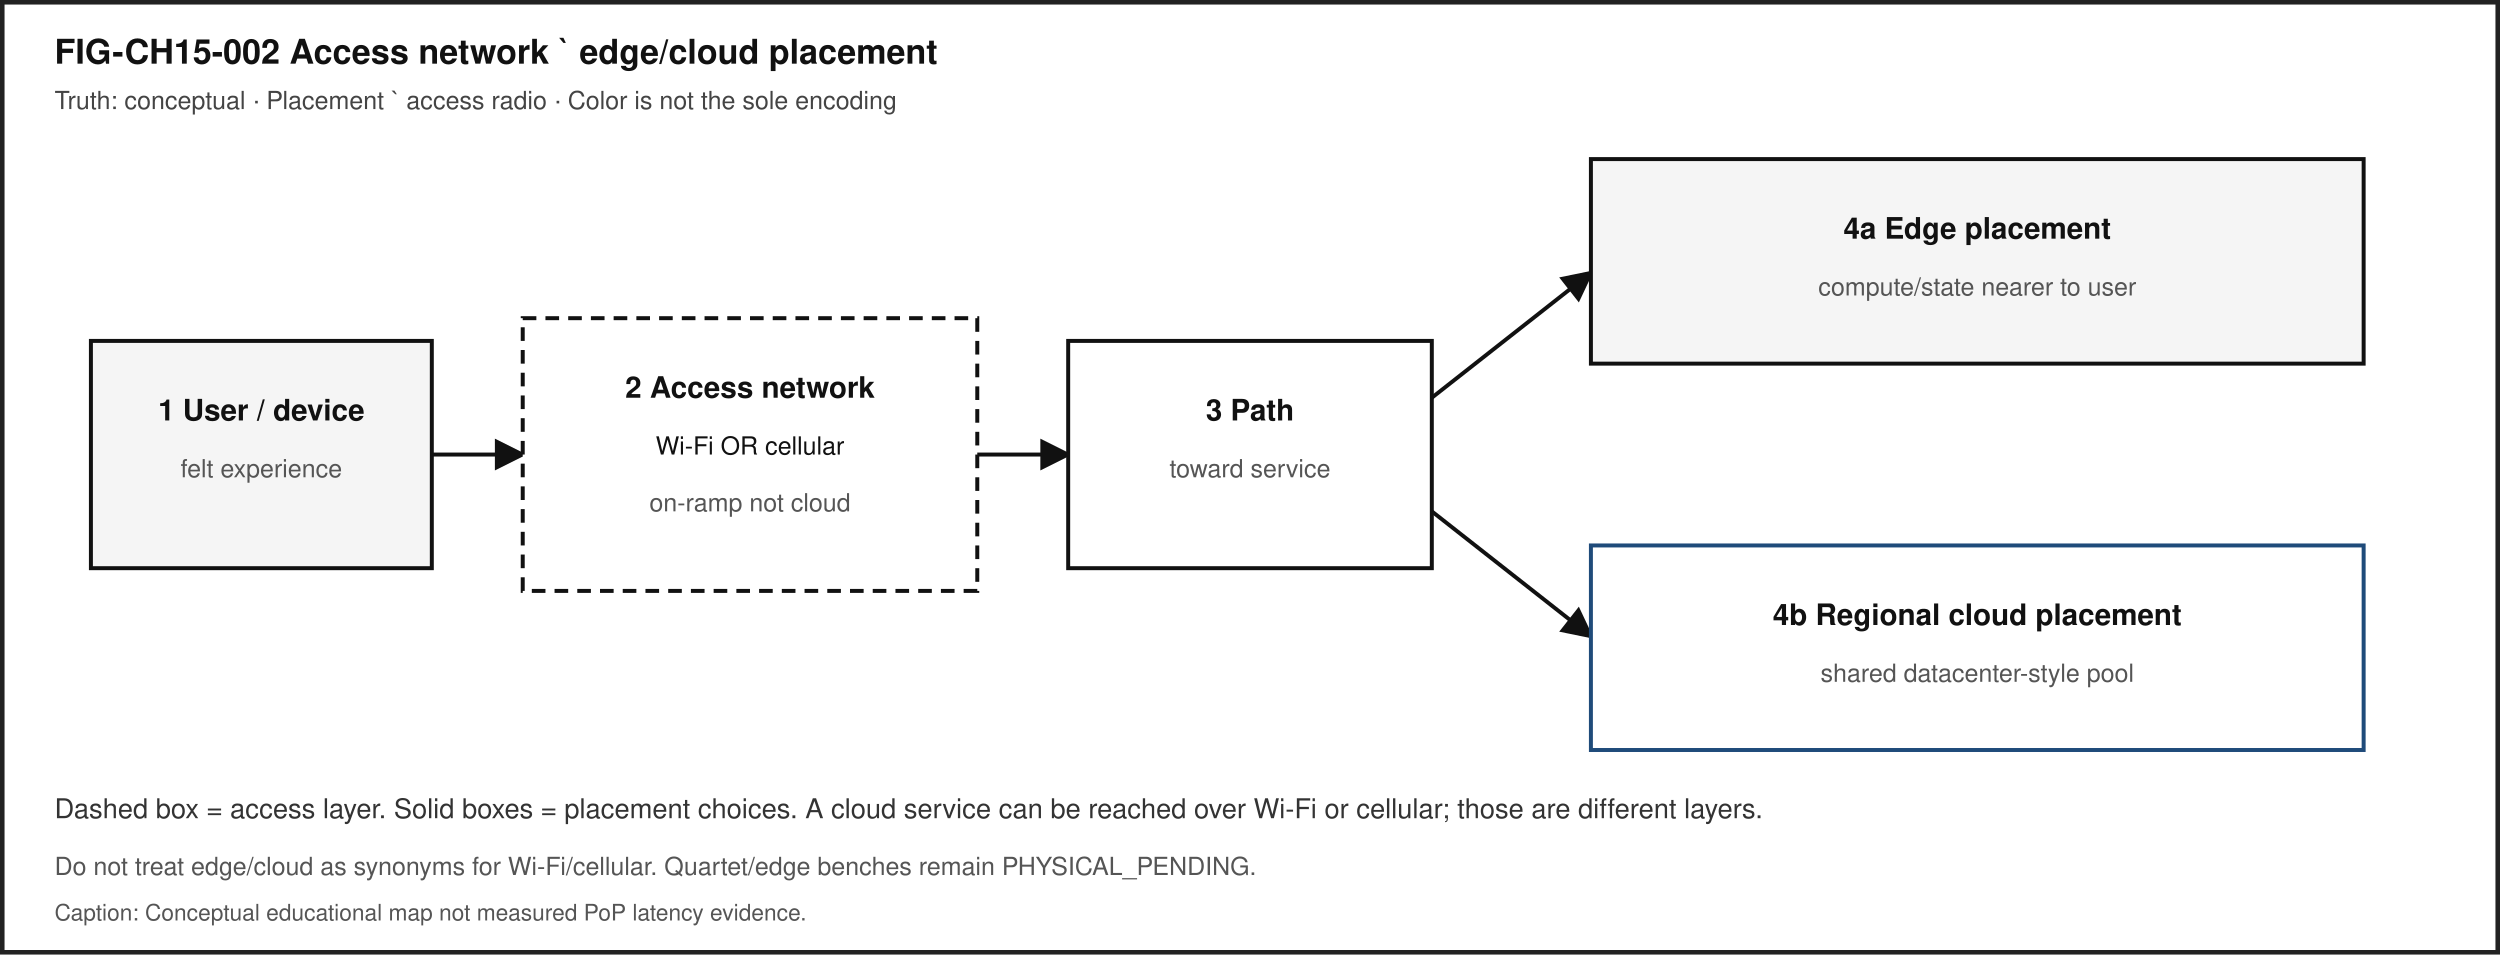
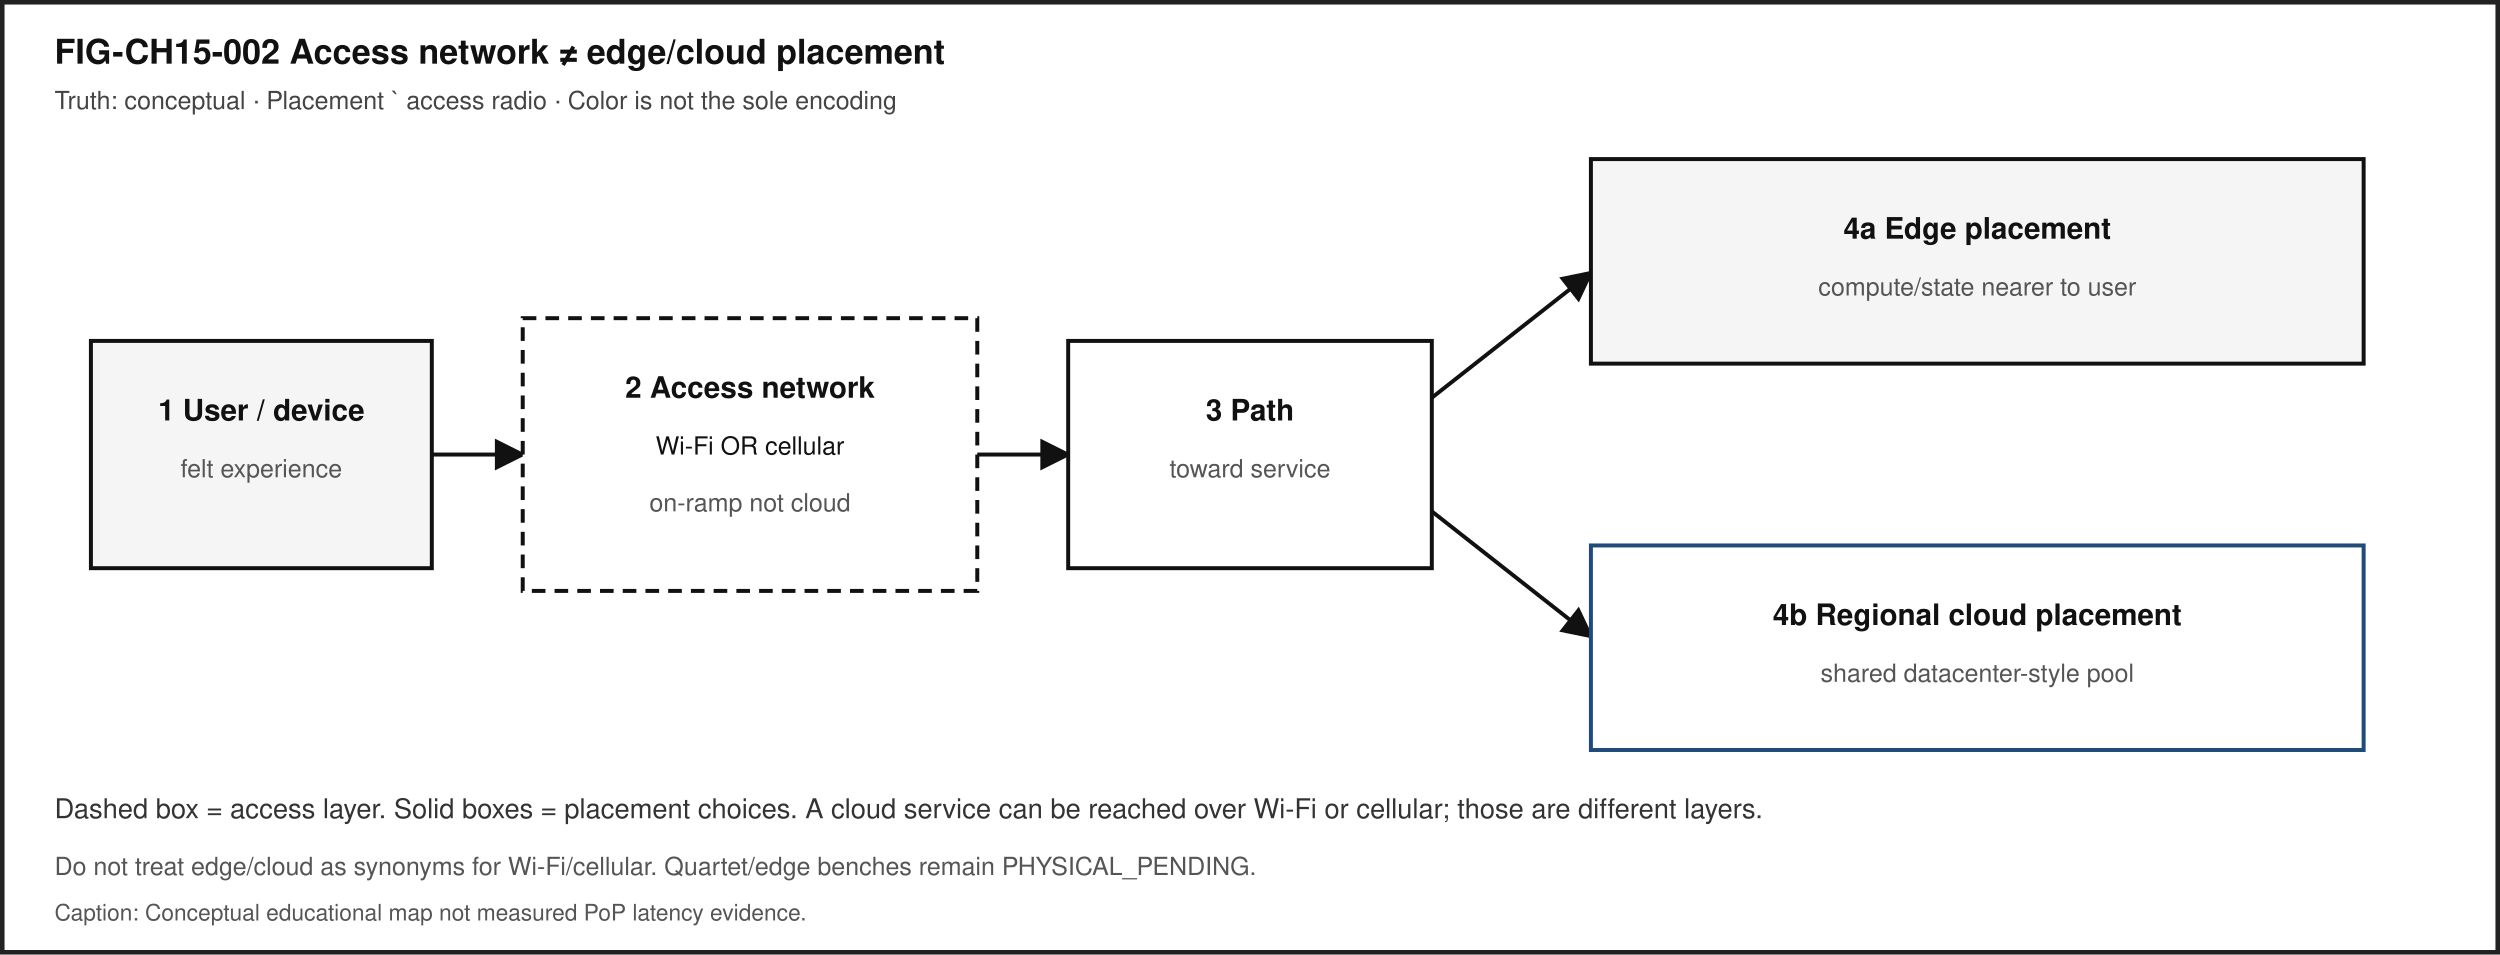
<svg xmlns="http://www.w3.org/2000/svg" width="1100" height="420" viewBox="0 0 1100 420" role="img" aria-labelledby="FIG-CH15-002-title FIG-CH15-002-desc" data-figure-id="FIG-CH15-002" data-truth-classification="conceptual">
  <rect width="1100" height="420" fill="#ffffff" />
  <rect x="1" y="1" width="1098" height="418" fill="none" stroke="#222222" stroke-width="2" />
-   <text x="24" y="28" font-family="Helvetica,Arial,sans-serif" font-size="15" font-weight="bold" fill="#111111">FIG-CH15-002  Access network ` edge/cloud placement</text>
+   <text x="24" y="28" font-family="Helvetica,Arial,sans-serif" font-size="15" font-weight="bold" fill="#111111">FIG-CH15-002  Access network ≠ edge/cloud placement</text>
  <text x="24" y="48" font-family="Helvetica,Arial,sans-serif" font-size="11" fill="#444444">Truth: conceptual · Placement ` access radio · Color is not the sole encoding</text>
  <defs>
    <marker id="arr15b" markerWidth="8" markerHeight="8" refX="7" refY="4" orient="auto">
      <path d="M0,0 L8,4 L0,8 Z" fill="#111111" />
    </marker>
  </defs>
  <rect x="40" y="150" width="150" height="100" fill="#f5f5f5" stroke="#111111" stroke-width="1.75" />
  <text x="115" y="185" text-anchor="middle" font-family="Helvetica,Arial,sans-serif" font-size="13" font-weight="bold" fill="#111111">1 User / device</text>
  <text x="115" y="210" text-anchor="middle" font-family="Helvetica,Arial,sans-serif" font-size="11" fill="#555555">felt experience</text>
  <line x1="190" y1="200" x2="230" y2="200" stroke="#111111" stroke-width="1.75" marker-end="url(#arr15b)" />
  <rect x="230" y="140" width="200" height="120" fill="#ffffff" stroke="#111111" stroke-width="1.75" stroke-dasharray="6 4" />
  <text x="330" y="175" text-anchor="middle" font-family="Helvetica,Arial,sans-serif" font-size="13" font-weight="bold" fill="#111111">2 Access network</text>
  <text x="330" y="200" text-anchor="middle" font-family="Helvetica,Arial,sans-serif" font-size="11" fill="#111111">Wi-Fi  OR  cellular</text>
  <text x="330" y="225" text-anchor="middle" font-family="Helvetica,Arial,sans-serif" font-size="11" fill="#555555">on-ramp  not cloud</text>
  <line x1="430" y1="200" x2="470" y2="200" stroke="#111111" stroke-width="1.75" marker-end="url(#arr15b)" />
  <rect x="470" y="150" width="160" height="100" fill="#ffffff" stroke="#111111" stroke-width="1.75" />
  <text x="550" y="185" text-anchor="middle" font-family="Helvetica,Arial,sans-serif" font-size="13" font-weight="bold" fill="#111111">3 Path</text>
  <text x="550" y="210" text-anchor="middle" font-family="Helvetica,Arial,sans-serif" font-size="11" fill="#555555">toward service</text>
  <line x1="630" y1="175" x2="700" y2="120" stroke="#111111" stroke-width="1.75" marker-end="url(#arr15b)" />
  <line x1="630" y1="225" x2="700" y2="280" stroke="#111111" stroke-width="1.75" marker-end="url(#arr15b)" />
  <rect x="700" y="70" width="340" height="90" fill="#f5f5f5" stroke="#111111" stroke-width="1.75" />
  <text x="870" y="105" text-anchor="middle" font-family="Helvetica,Arial,sans-serif" font-size="13" font-weight="bold" fill="#111111">4a Edge placement</text>
  <text x="870" y="130" text-anchor="middle" font-family="Helvetica,Arial,sans-serif" font-size="11" fill="#555555">compute/state nearer to user</text>
  <rect x="700" y="240" width="340" height="90" fill="#ffffff" stroke="#1F4B7A" stroke-width="1.75" />
  <text x="870" y="275" text-anchor="middle" font-family="Helvetica,Arial,sans-serif" font-size="13" font-weight="bold" fill="#111111">4b Regional cloud placement</text>
  <text x="870" y="300" text-anchor="middle" font-family="Helvetica,Arial,sans-serif" font-size="11" fill="#555555">shared datacenter-style pool</text>
  <text x="24" y="360" font-family="Helvetica,Arial,sans-serif" font-size="12" fill="#333333">Dashed box = access layer. Solid boxes = placement choices. A cloud service can be reached over Wi-Fi or cellular; those are different layers.</text>
  <text x="24" y="385" font-family="Helvetica,Arial,sans-serif" font-size="11" fill="#555555">Do not treat edge/cloud as synonyms for Wi-Fi/cellular. Quartet/edge benches remain PHYSICAL_PENDING.</text>
  <text x="24" y="405" font-family="Helvetica,Arial,sans-serif" font-size="10" fill="#555555">Caption: Conceptual educational map  not measured PoP latency evidence.</text>
</svg>
